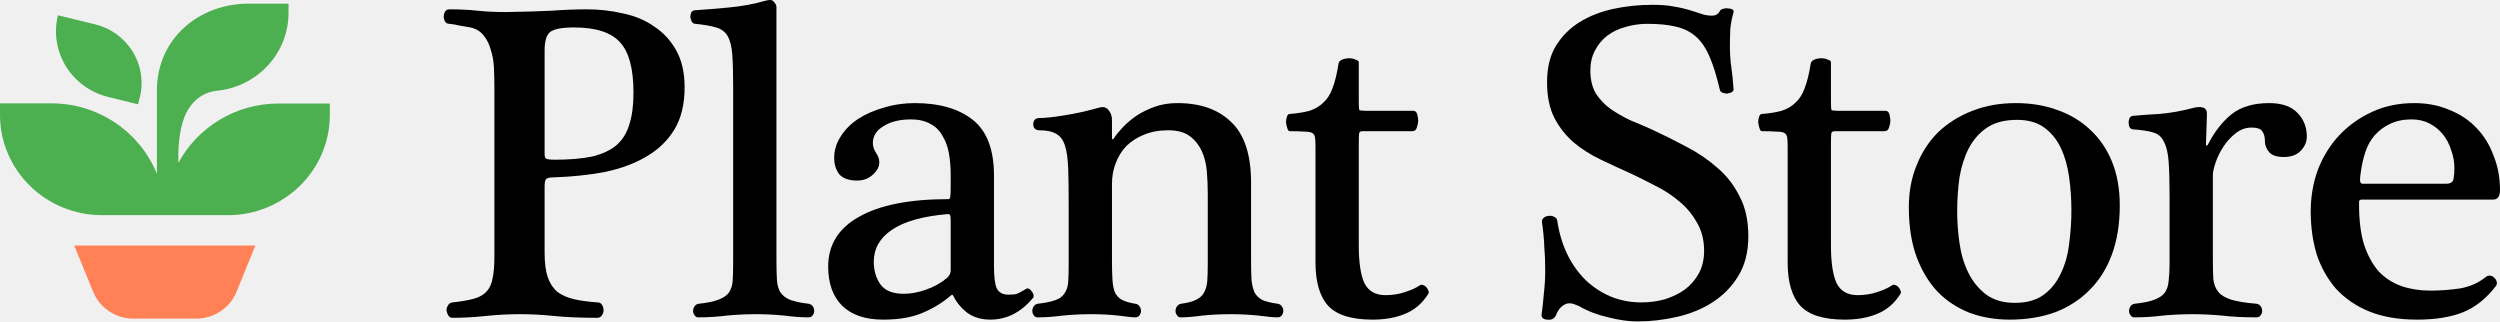
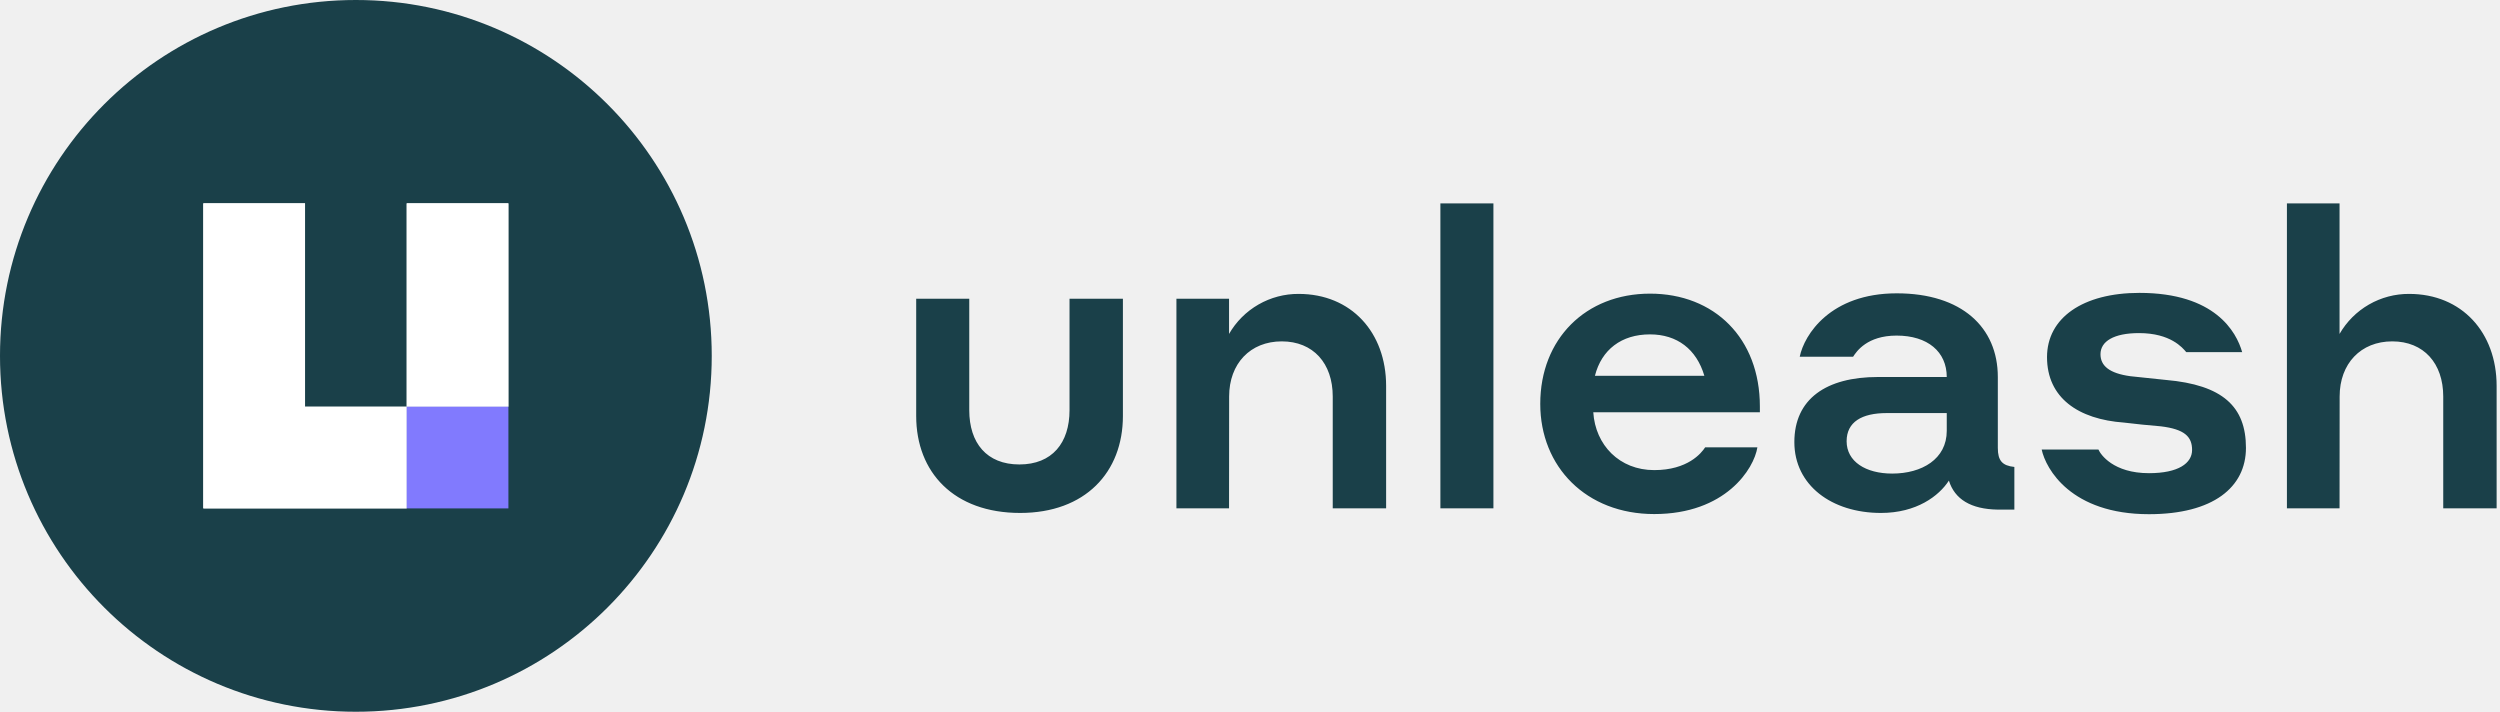
- <svg xmlns="http://www.w3.org/2000/svg" width="700" height="90" viewBox="0 0 700 90" fill="none">
-   <path d="M661.314 55.882C660.884 55.882 660.626 56.051 660.54 56.389C660.54 56.643 660.54 56.981 660.54 57.404C660.54 61.801 661.013 65.521 661.959 68.565C662.99 71.609 664.366 74.104 666.085 76.049C667.891 77.909 669.997 79.261 672.404 80.107C674.897 80.953 677.562 81.375 680.399 81.375C683.322 81.375 686.159 81.164 688.91 80.741C691.661 80.234 694.025 79.177 696.002 77.57C696.432 77.232 696.862 77.105 697.292 77.19C697.808 77.275 698.195 77.486 698.453 77.824C698.796 78.162 699.011 78.543 699.097 78.966C699.183 79.388 699.097 79.769 698.839 80.107C696.088 83.658 692.994 86.111 689.555 87.463C686.116 88.816 681.861 89.493 676.788 89.493C671.63 89.493 667.16 88.732 663.377 87.21C659.68 85.688 656.586 83.574 654.092 80.868C651.685 78.078 649.88 74.865 648.676 71.229C647.559 67.508 647 63.492 647 59.18C647 55.037 647.688 51.105 649.063 47.384C650.525 43.664 652.545 40.451 655.124 37.745C657.703 35.039 660.755 32.883 664.28 31.277C667.805 29.67 671.716 28.867 676.015 28.867C679.625 28.867 682.892 29.501 685.815 30.769C688.824 31.953 691.36 33.644 693.423 35.843C695.487 37.957 697.077 40.535 698.195 43.58C699.398 46.539 700 49.752 700 53.219C700 54.994 699.355 55.882 698.066 55.882H661.314ZM684.912 51.443C686.116 51.443 686.804 51.02 686.976 50.175C687.148 49.329 687.234 48.315 687.234 47.131C687.234 45.355 686.933 43.664 686.331 42.057C685.815 40.366 685.041 38.887 684.01 37.618C682.978 36.35 681.732 35.335 680.27 34.574C678.809 33.813 677.132 33.433 675.241 33.433C672.92 33.433 670.899 33.856 669.18 34.701C667.547 35.462 666.128 36.519 664.925 37.872C663.807 39.14 662.947 40.662 662.346 42.438C661.744 44.214 661.314 46.074 661.056 48.019C660.884 49.033 660.798 49.879 660.798 50.555C660.884 51.147 661.099 51.443 661.443 51.443H684.912Z" fill="black" />
-   <path d="M619.605 72.878C619.605 74.992 619.648 76.767 619.734 78.205C619.906 79.642 620.379 80.826 621.153 81.756C621.927 82.686 623.13 83.405 624.764 83.912C626.397 84.419 628.761 84.8 631.856 85.053C632.372 85.138 632.759 85.392 633.017 85.814C633.275 86.153 633.403 86.576 633.403 87.083C633.403 87.506 633.275 87.886 633.017 88.224C632.759 88.647 632.372 88.859 631.856 88.859C628.159 88.859 624.893 88.689 622.056 88.351C619.219 88.097 616.511 87.971 613.931 87.971C611.18 87.971 608.429 88.097 605.678 88.351C603.013 88.689 600.305 88.859 597.554 88.859C597.124 88.859 596.781 88.647 596.523 88.224C596.265 87.886 596.136 87.506 596.136 87.083C596.136 86.576 596.265 86.153 596.523 85.814C596.781 85.392 597.167 85.138 597.683 85.053C600.09 84.8 601.939 84.419 603.228 83.912C604.604 83.405 605.592 82.728 606.194 81.883C606.796 80.953 607.14 79.853 607.226 78.585C607.398 77.232 607.484 75.583 607.484 73.639V55.121C607.484 50.978 607.398 47.723 607.226 45.355C607.054 42.903 606.624 41.043 605.936 39.775C605.335 38.422 604.346 37.534 602.97 37.111C601.595 36.688 599.704 36.392 597.296 36.223C596.867 36.223 596.523 36.012 596.265 35.589C596.093 35.166 596.007 34.743 596.007 34.321C596.007 33.898 596.093 33.475 596.265 33.052C596.523 32.63 596.91 32.418 597.425 32.418C599.145 32.249 601.509 32.08 604.518 31.911C607.613 31.657 610.751 31.108 613.931 30.262C615.135 29.924 616.124 29.882 616.897 30.135C617.671 30.389 618.015 31.108 617.929 32.291L617.671 40.409C617.671 40.578 617.714 40.705 617.8 40.789C617.886 40.789 618.015 40.705 618.187 40.535C619.992 36.984 622.184 34.152 624.764 32.038C627.429 29.924 630.953 28.867 635.338 28.867C638.948 28.867 641.614 29.797 643.333 31.657C645.052 33.433 645.912 35.631 645.912 38.252C645.912 39.69 645.353 41.001 644.236 42.184C643.118 43.368 641.528 43.96 639.464 43.96C637.487 43.96 636.112 43.495 635.338 42.565C634.564 41.635 634.177 40.62 634.177 39.521C634.177 38.337 633.919 37.407 633.403 36.73C632.974 36.054 631.985 35.716 630.438 35.716C628.804 35.716 627.3 36.266 625.924 37.365C624.635 38.379 623.517 39.605 622.571 41.043C621.626 42.48 620.895 43.96 620.379 45.482C619.863 47.004 619.605 48.188 619.605 49.033V72.878Z" fill="black" />
-   <path d="M593.534 57.531C593.534 62.689 592.803 67.255 591.341 71.229C589.88 75.203 587.774 78.543 585.023 81.249C582.358 83.954 579.134 86.026 575.351 87.463C571.568 88.816 567.356 89.493 562.714 89.493C558.673 89.493 554.933 88.859 551.495 87.59C548.056 86.237 545.09 84.293 542.597 81.756C540.104 79.135 538.126 75.879 536.665 71.99C535.203 68.016 534.473 63.365 534.473 58.038C534.473 53.726 535.203 49.794 536.665 46.243C538.126 42.607 540.147 39.521 542.726 36.984C545.391 34.448 548.572 32.461 552.268 31.023C555.965 29.586 560.006 28.867 564.39 28.867C568.602 28.867 572.471 29.501 575.996 30.769C579.606 32.038 582.701 33.898 585.28 36.35C587.86 38.718 589.88 41.677 591.341 45.228C592.803 48.78 593.534 52.88 593.534 57.531ZM579.993 58.926C579.993 55.713 579.778 52.584 579.349 49.541C578.919 46.497 578.145 43.791 577.027 41.423C575.91 39.056 574.362 37.153 572.385 35.716C570.408 34.279 567.872 33.56 564.777 33.56C561.338 33.56 558.544 34.279 556.395 35.716C554.246 37.153 552.526 39.098 551.237 41.55C550.033 43.918 549.173 46.623 548.658 49.667C548.228 52.711 548.013 55.882 548.013 59.18C548.013 62.055 548.228 65.014 548.658 68.058C549.087 71.102 549.904 73.85 551.108 76.302C552.311 78.754 553.945 80.784 556.008 82.39C558.157 83.997 560.865 84.8 564.132 84.8C567.485 84.8 570.193 84.039 572.256 82.517C574.319 80.995 575.91 79.008 577.027 76.556C578.231 74.104 579.005 71.356 579.349 68.312C579.778 65.183 579.993 62.055 579.993 58.926Z" fill="black" />
-   <path d="M512.666 68.692C512.666 73.427 513.182 76.936 514.214 79.219C515.331 81.502 517.309 82.644 520.146 82.644C522.123 82.644 523.971 82.348 525.691 81.756C527.496 81.164 528.872 80.53 529.817 79.853C530.075 79.684 530.376 79.684 530.72 79.853C531.064 79.938 531.365 80.149 531.623 80.488C531.88 80.741 532.052 81.037 532.138 81.375C532.31 81.714 532.31 82.01 532.138 82.263C530.505 84.884 528.356 86.745 525.691 87.844C523.112 88.943 520.06 89.493 516.535 89.493C510.689 89.493 506.563 88.224 504.155 85.688C501.748 83.067 500.545 79.008 500.545 73.512V40.916C500.545 39.901 500.502 39.098 500.416 38.506C500.33 37.914 500.072 37.492 499.642 37.238C499.212 36.984 498.481 36.857 497.45 36.857C496.504 36.773 495.129 36.73 493.323 36.73C493.065 36.73 492.85 36.477 492.678 35.97C492.507 35.462 492.378 34.913 492.292 34.321C492.292 33.729 492.378 33.179 492.55 32.672C492.721 32.165 492.979 31.911 493.323 31.911C495.472 31.742 497.321 31.446 498.868 31.023C500.416 30.516 501.705 29.755 502.737 28.74C503.855 27.726 504.714 26.373 505.316 24.681C506.004 22.906 506.563 20.623 506.992 17.833C507.078 17.325 507.422 16.945 508.024 16.691C508.626 16.437 509.271 16.311 509.958 16.311C510.646 16.311 511.248 16.437 511.764 16.691C512.365 16.86 512.666 17.114 512.666 17.452V28.36C512.666 29.712 512.709 30.516 512.795 30.769C512.967 30.939 513.526 31.023 514.472 31.023H527.883C528.485 31.023 528.872 31.361 529.043 32.038C529.215 32.714 529.301 33.306 529.301 33.813C529.301 34.321 529.172 34.955 528.915 35.716C528.743 36.392 528.313 36.73 527.625 36.73H513.827C513.225 36.73 512.881 36.9 512.795 37.238C512.709 37.492 512.666 38.548 512.666 40.409V68.692Z" fill="black" />
-   <path d="M445.299 19.735C445.299 22.272 445.815 24.428 446.846 26.203C447.964 27.895 449.34 29.332 450.973 30.516C452.692 31.7 454.541 32.757 456.518 33.687C458.581 34.532 460.559 35.378 462.45 36.223C465.717 37.745 468.941 39.352 472.121 41.043C475.388 42.734 478.311 44.721 480.89 47.004C483.469 49.202 485.533 51.866 487.08 54.994C488.713 58.038 489.53 61.759 489.53 66.156C489.53 70.552 488.585 74.273 486.693 77.317C484.888 80.276 482.481 82.728 479.472 84.673C476.549 86.533 473.239 87.886 469.542 88.732C465.846 89.577 462.149 90 458.452 90C456.045 90 453.337 89.62 450.328 88.859C447.319 88.182 444.568 87.125 442.075 85.688C441.645 85.519 441.215 85.35 440.786 85.18C440.442 85.011 439.969 84.927 439.367 84.927C438.765 84.927 438.121 85.18 437.433 85.688C436.745 86.195 436.143 87.083 435.627 88.351C435.37 88.859 435.026 89.197 434.596 89.366C434.166 89.535 433.693 89.577 433.177 89.493C432.747 89.493 432.361 89.366 432.017 89.112C431.759 88.859 431.63 88.563 431.63 88.224C431.888 86.364 432.103 84.377 432.275 82.263C432.533 80.065 432.662 77.866 432.662 75.668C432.662 73.47 432.576 71.271 432.404 69.073C432.318 66.874 432.103 64.591 431.759 62.224C431.673 61.717 431.845 61.294 432.275 60.956C432.705 60.617 433.177 60.448 433.693 60.448C434.209 60.364 434.682 60.448 435.112 60.702C435.627 60.871 435.928 61.209 436.014 61.717C436.53 65.183 437.476 68.354 438.851 71.229C440.227 74.019 441.946 76.429 444.009 78.458C446.073 80.403 448.394 81.925 450.973 83.024C453.638 84.124 456.518 84.673 459.613 84.673C461.934 84.673 464.126 84.377 466.19 83.785C468.339 83.109 470.23 82.179 471.864 80.995C473.497 79.727 474.786 78.205 475.732 76.429C476.678 74.653 477.151 72.582 477.151 70.214C477.151 67.17 476.463 64.507 475.087 62.224C473.798 59.941 472.164 57.996 470.187 56.389C468.21 54.698 466.018 53.261 463.61 52.077C461.203 50.809 458.925 49.667 456.776 48.653C453.939 47.384 451.102 46.074 448.265 44.721C445.428 43.368 442.892 41.762 440.657 39.901C438.421 37.957 436.616 35.674 435.241 33.052C433.865 30.347 433.177 27.007 433.177 23.033C433.177 18.974 433.994 15.592 435.627 12.886C437.347 10.096 439.582 7.855 442.333 6.164C445.084 4.473 448.222 3.247 451.747 2.486C455.271 1.725 458.925 1.344 462.708 1.344C465.115 1.344 467.135 1.514 468.769 1.852C470.488 2.105 472.379 2.57 474.443 3.247C475.56 3.585 476.463 3.881 477.151 4.135C477.924 4.304 478.655 4.388 479.343 4.388C480.374 4.388 481.105 3.966 481.535 3.12C481.707 2.782 482.008 2.57 482.438 2.486C482.954 2.317 483.426 2.275 483.856 2.359C484.286 2.359 484.673 2.444 485.017 2.613C485.361 2.782 485.49 3.036 485.404 3.374C484.974 4.896 484.673 6.418 484.501 7.94C484.415 9.462 484.372 11.068 484.372 12.759C484.372 14.958 484.501 16.945 484.759 18.72C485.017 20.496 485.232 22.61 485.404 25.062C485.404 25.316 485.232 25.569 484.888 25.823C484.544 25.992 484.114 26.119 483.598 26.203C483.168 26.203 482.739 26.119 482.309 25.95C481.879 25.781 481.621 25.485 481.535 25.062C480.675 21.342 479.73 18.298 478.698 15.93C477.666 13.478 476.377 11.575 474.829 10.223C473.282 8.87 471.391 7.94 469.155 7.432C467.006 6.925 464.384 6.671 461.289 6.671C459.14 6.671 457.077 6.967 455.1 7.559C453.208 8.067 451.532 8.87 450.07 9.969C448.609 11.068 447.448 12.463 446.589 14.155C445.729 15.761 445.299 17.621 445.299 19.735Z" fill="black" />
-   <path d="M380.458 68.692C380.458 73.427 380.974 76.936 382.006 79.219C383.123 81.502 385.101 82.644 387.938 82.644C389.915 82.644 391.763 82.348 393.483 81.756C395.288 81.164 396.663 80.53 397.609 79.853C397.867 79.684 398.168 79.684 398.512 79.853C398.856 79.938 399.157 80.149 399.414 80.488C399.672 80.741 399.844 81.037 399.93 81.375C400.102 81.714 400.102 82.01 399.93 82.263C398.297 84.884 396.148 86.745 393.483 87.844C390.903 88.943 387.852 89.493 384.327 89.493C378.481 89.493 374.354 88.224 371.947 85.688C369.54 83.067 368.337 79.008 368.337 73.512V40.916C368.337 39.901 368.294 39.098 368.208 38.506C368.122 37.914 367.864 37.492 367.434 37.238C367.004 36.984 366.273 36.857 365.242 36.857C364.296 36.773 362.92 36.73 361.115 36.73C360.857 36.73 360.642 36.477 360.47 35.97C360.298 35.462 360.169 34.913 360.083 34.321C360.083 33.729 360.169 33.179 360.341 32.672C360.513 32.165 360.771 31.911 361.115 31.911C363.264 31.742 365.113 31.446 366.66 31.023C368.208 30.516 369.497 29.755 370.529 28.74C371.646 27.726 372.506 26.373 373.108 24.681C373.796 22.906 374.354 20.623 374.784 17.833C374.87 17.325 375.214 16.945 375.816 16.691C376.418 16.437 377.062 16.311 377.75 16.311C378.438 16.311 379.04 16.437 379.556 16.691C380.157 16.86 380.458 17.114 380.458 17.452V28.36C380.458 29.712 380.501 30.516 380.587 30.769C380.759 30.939 381.318 31.023 382.264 31.023H395.675C396.277 31.023 396.663 31.361 396.835 32.038C397.007 32.714 397.093 33.306 397.093 33.813C397.093 34.321 396.964 34.955 396.706 35.716C396.534 36.392 396.105 36.73 395.417 36.73H381.619C381.017 36.73 380.673 36.9 380.587 37.238C380.501 37.492 380.458 38.548 380.458 40.409V68.692Z" fill="black" />
-   <path d="M311.353 72.878C311.353 74.992 311.396 76.767 311.482 78.205C311.568 79.642 311.783 80.826 312.127 81.756C312.557 82.686 313.202 83.405 314.061 83.912C315.007 84.419 316.296 84.8 317.93 85.053C318.446 85.138 318.833 85.392 319.09 85.814C319.348 86.153 319.477 86.576 319.477 87.083C319.477 87.506 319.348 87.886 319.09 88.224C318.833 88.647 318.446 88.859 317.93 88.859C317.07 88.859 315.437 88.689 313.03 88.351C310.708 88.097 308.258 87.971 305.679 87.971C302.928 87.971 300.263 88.097 297.684 88.351C295.105 88.689 292.698 88.859 290.463 88.859C290.033 88.859 289.689 88.647 289.431 88.224C289.173 87.886 289.044 87.506 289.044 87.083C289.044 86.576 289.173 86.153 289.431 85.814C289.689 85.392 290.076 85.138 290.592 85.053C292.741 84.8 294.374 84.462 295.492 84.039C296.695 83.616 297.555 82.982 298.071 82.136C298.673 81.291 299.017 80.192 299.103 78.839C299.189 77.486 299.232 75.752 299.232 73.639V57.658C299.232 53.515 299.189 50.09 299.103 47.384C299.017 44.594 298.716 42.396 298.2 40.789C297.684 39.183 296.867 38.083 295.75 37.492C294.632 36.815 293.042 36.477 290.978 36.477C290.463 36.477 290.033 36.308 289.689 35.97C289.431 35.631 289.302 35.251 289.302 34.828C289.302 34.321 289.431 33.898 289.689 33.56C290.033 33.221 290.463 33.052 290.978 33.052C292.612 33.052 294.976 32.799 298.071 32.291C301.252 31.784 304.476 31.065 307.743 30.135C308.946 29.797 309.849 30.051 310.451 30.896C311.052 31.657 311.353 32.545 311.353 33.56V38.633C311.353 38.802 311.396 38.929 311.482 39.014C311.654 39.014 311.783 38.929 311.869 38.76C312.471 37.83 313.288 36.815 314.319 35.716C315.437 34.532 316.726 33.433 318.188 32.418C319.735 31.404 321.455 30.558 323.346 29.882C325.237 29.205 327.344 28.867 329.665 28.867C336.112 28.867 341.142 30.643 344.752 34.194C348.449 37.661 350.297 43.326 350.297 51.189V72.878C350.297 75.161 350.34 77.021 350.426 78.458C350.598 79.896 350.899 81.079 351.329 82.01C351.845 82.855 352.575 83.532 353.521 84.039C354.553 84.462 355.971 84.8 357.777 85.053C358.292 85.138 358.679 85.392 358.937 85.814C359.195 86.153 359.324 86.576 359.324 87.083C359.324 87.506 359.195 87.886 358.937 88.224C358.679 88.647 358.292 88.859 357.777 88.859C356.659 88.859 354.811 88.689 352.232 88.351C349.739 88.097 347.202 87.971 344.623 87.971C341.872 87.971 339.25 88.097 336.757 88.351C334.264 88.689 332.201 88.859 330.567 88.859C330.138 88.859 329.794 88.647 329.536 88.224C329.278 87.886 329.149 87.506 329.149 87.083C329.149 86.576 329.278 86.153 329.536 85.814C329.794 85.392 330.18 85.138 330.696 85.053C332.588 84.8 334.006 84.419 334.952 83.912C335.983 83.405 336.714 82.728 337.144 81.883C337.66 80.953 337.961 79.853 338.047 78.585C338.133 77.232 338.176 75.583 338.176 73.639V54.36C338.176 52.246 338.09 50.133 337.918 48.019C337.746 45.905 337.273 44.002 336.499 42.311C335.726 40.62 334.608 39.225 333.146 38.126C331.685 37.026 329.665 36.477 327.086 36.477C324.507 36.477 322.228 36.9 320.251 37.745C318.36 38.506 316.726 39.563 315.351 40.916C314.061 42.269 313.073 43.875 312.385 45.736C311.697 47.511 311.353 49.414 311.353 51.443V72.878Z" fill="black" />
-   <path d="M266.192 61.97C266.192 61.04 266.149 60.49 266.063 60.321C265.977 60.068 265.762 59.941 265.418 59.941C258.369 60.533 253.125 62.012 249.686 64.38C246.333 66.663 244.657 69.622 244.657 73.258C244.657 75.795 245.302 77.951 246.591 79.727C247.881 81.418 250.03 82.263 253.039 82.263C255.016 82.263 257.079 81.883 259.229 81.122C261.464 80.361 263.441 79.261 265.16 77.824C265.848 77.148 266.192 76.471 266.192 75.795V61.97ZM278.314 74.526C278.314 77.486 278.572 79.558 279.088 80.741C279.689 81.925 280.807 82.517 282.44 82.517C283.386 82.517 284.16 82.432 284.761 82.263C285.363 82.01 286.223 81.544 287.341 80.868C287.598 80.699 287.856 80.699 288.114 80.868C288.458 81.037 288.716 81.291 288.888 81.629C289.146 81.883 289.318 82.221 289.404 82.644C289.49 82.982 289.404 83.278 289.146 83.532C285.793 87.506 281.839 89.493 277.282 89.493C274.789 89.493 272.64 88.859 270.834 87.59C269.115 86.237 267.826 84.673 266.966 82.897C266.794 82.475 266.536 82.432 266.192 82.771C263.957 84.715 261.335 86.322 258.326 87.59C255.403 88.859 251.706 89.493 247.236 89.493C242.336 89.493 238.553 88.224 235.888 85.688C233.223 83.067 231.89 79.388 231.89 74.653C231.89 68.565 234.77 63.915 240.53 60.702C246.29 57.404 254.672 55.755 265.676 55.755C265.848 55.755 265.977 55.544 266.063 55.121C266.149 54.698 266.192 53.726 266.192 52.204V48.78C266.192 46.666 266.02 44.679 265.676 42.819C265.332 40.958 264.731 39.352 263.871 37.999C263.097 36.561 261.98 35.462 260.518 34.701C259.057 33.856 257.251 33.433 255.102 33.433C251.921 33.433 249.342 34.067 247.365 35.335C245.388 36.519 244.399 38.083 244.399 40.028C244.399 40.958 244.7 41.888 245.302 42.819C245.903 43.664 246.204 44.552 246.204 45.482C246.204 46.666 245.602 47.807 244.399 48.906C243.195 50.006 241.734 50.555 240.014 50.555C237.693 50.555 236.017 49.963 234.985 48.78C234.04 47.511 233.567 45.989 233.567 44.214C233.567 42.1 234.169 40.113 235.372 38.252C236.576 36.308 238.209 34.659 240.272 33.306C242.336 31.953 244.743 30.896 247.494 30.135C250.245 29.29 253.125 28.867 256.134 28.867C263.011 28.867 268.427 30.431 272.382 33.56C276.336 36.688 278.314 41.888 278.314 49.16V74.526Z" fill="black" />
-   <path d="M205.283 23.794C205.283 20.158 205.197 17.283 205.025 15.169C204.853 12.971 204.423 11.28 203.735 10.096C203.047 8.912 201.973 8.109 200.511 7.686C199.136 7.263 197.201 6.925 194.708 6.671C194.278 6.671 193.935 6.46 193.677 6.037C193.505 5.614 193.376 5.192 193.29 4.769C193.29 4.346 193.376 3.923 193.548 3.501C193.806 3.078 194.192 2.866 194.708 2.866C197.287 2.697 200.382 2.444 203.993 2.105C207.69 1.767 211.128 1.133 214.309 0.203C215.513 -0.135 216.287 -0.051 216.63 0.457C217.06 0.879 217.318 1.344 217.404 1.852V72.878C217.404 74.992 217.447 76.767 217.533 78.205C217.619 79.642 217.92 80.826 218.436 81.756C219.038 82.686 219.94 83.405 221.144 83.912C222.433 84.419 224.196 84.8 226.431 85.054C226.947 85.138 227.334 85.392 227.592 85.814C227.849 86.153 227.978 86.576 227.978 87.083C227.978 87.506 227.849 87.886 227.592 88.224C227.334 88.647 226.947 88.859 226.431 88.859C224.368 88.859 222.047 88.689 219.467 88.351C216.888 88.097 214.309 87.971 211.73 87.971C208.979 87.971 206.271 88.097 203.606 88.351C200.941 88.689 198.233 88.859 195.482 88.859C195.052 88.859 194.708 88.647 194.45 88.224C194.192 87.886 194.064 87.506 194.064 87.083C194.064 86.576 194.192 86.153 194.45 85.814C194.708 85.392 195.095 85.138 195.611 85.054C198.018 84.8 199.866 84.419 201.156 83.912C202.531 83.405 203.52 82.728 204.122 81.883C204.724 80.953 205.068 79.853 205.154 78.585C205.24 77.232 205.283 75.583 205.283 73.639V23.794Z" fill="black" />
-   <path d="M152.488 70.722C152.488 73.596 152.789 75.922 153.391 77.697C153.992 79.388 154.895 80.741 156.099 81.756C157.388 82.686 158.936 83.362 160.741 83.785C162.632 84.208 164.825 84.504 167.318 84.673C167.919 84.673 168.349 84.927 168.607 85.434C168.865 85.857 168.994 86.364 168.994 86.956C168.994 87.463 168.822 87.928 168.478 88.351C168.22 88.774 167.791 88.985 167.189 88.985C162.546 88.985 158.549 88.816 155.196 88.478C151.929 88.14 148.748 87.971 145.653 87.971C142.387 87.971 139.163 88.14 135.982 88.478C132.801 88.816 129.706 88.985 126.697 88.985C126.181 88.985 125.795 88.774 125.537 88.351C125.279 87.928 125.107 87.463 125.021 86.956C125.021 86.449 125.15 85.984 125.408 85.561C125.666 85.054 126.095 84.758 126.697 84.673C129.104 84.419 131.082 84.081 132.629 83.658C134.177 83.236 135.38 82.559 136.24 81.629C137.099 80.699 137.658 79.473 137.916 77.951C138.26 76.429 138.432 74.4 138.432 71.863V24.555C138.432 22.695 138.389 20.834 138.303 18.974C138.217 17.114 137.916 15.423 137.4 13.901C136.971 12.294 136.283 10.941 135.337 9.842C134.477 8.743 133.274 8.024 131.726 7.686C130.781 7.517 129.792 7.348 128.76 7.179C127.729 6.925 126.74 6.756 125.795 6.671C125.279 6.671 124.892 6.46 124.634 6.037C124.376 5.614 124.247 5.149 124.247 4.642C124.247 4.135 124.376 3.67 124.634 3.247C124.892 2.824 125.279 2.613 125.795 2.613C128.717 2.613 131.34 2.74 133.661 2.993C135.982 3.247 138.69 3.374 141.785 3.374C146.943 3.289 151.198 3.162 154.551 2.993C157.99 2.74 161.257 2.613 164.352 2.613C167.791 2.613 171.143 2.993 174.41 3.754C177.763 4.431 180.686 5.657 183.179 7.432C185.758 9.123 187.821 11.364 189.369 14.155C190.916 16.945 191.69 20.369 191.69 24.428C191.69 29.163 190.744 33.095 188.853 36.223C186.962 39.352 184.34 41.888 180.987 43.833C177.72 45.778 173.851 47.215 169.381 48.145C164.911 48.991 160.096 49.498 154.938 49.667C154.078 49.667 153.434 49.794 153.004 50.048C152.66 50.302 152.488 51.02 152.488 52.204V70.722ZM152.488 43.199C152.488 43.875 152.66 44.298 153.004 44.467C153.434 44.636 154.164 44.721 155.196 44.721C159.409 44.721 162.933 44.425 165.77 43.833C168.607 43.157 170.885 42.1 172.605 40.662C174.324 39.14 175.528 37.196 176.215 34.828C176.989 32.461 177.376 29.501 177.376 25.95C177.376 19.27 176.13 14.577 173.636 11.871C171.143 9.081 166.845 7.686 160.741 7.686C157.388 7.686 155.153 8.109 154.035 8.954C153.004 9.8 152.488 11.533 152.488 14.155V43.199Z" fill="black" />
-   <path fill-rule="evenodd" clip-rule="evenodd" d="M80.742 1.027H69.534C55.86 1.027 43.935 10.684 43.935 25.367V48.693C39.273 37.14 27.796 28.939 14.391 28.939H0V32.158C0 47.635 12.777 60.245 28.558 60.245H63.795C79.531 60.245 92.353 47.679 92.353 32.202V28.983H78.007C65.858 28.983 55.277 35.729 49.943 45.606C49.853 42.343 50.032 38.904 50.749 35.729C52.677 26.866 58.774 25.588 60.702 25.411C60.943 25.389 61.036 25.386 61.195 25.367C72.224 24.044 80.787 14.829 80.787 3.585V1.027H80.742ZM16.274 4.29L26.585 6.804C35.821 9.052 41.424 18.224 39.138 27.307L38.645 29.203L30.216 27.131C25.106 25.852 20.981 22.677 18.426 18.533C15.915 14.388 14.974 9.317 16.229 4.29H16.274Z" fill="#4CAF50" />
-   <path d="M20.803 68.756H71.508L66.218 81.719C64.379 86.261 59.896 89.215 54.92 89.215H37.391C32.414 89.215 27.931 86.261 26.093 81.719L20.803 68.8V68.756Z" fill="#FF8155" />
+ <svg xmlns="http://www.w3.org/2000/svg" width="562" height="160" viewBox="0 0 562 160" fill="none">
+   <path d="M80 160C124.183 160 160 124.183 160 80C160 35.817 124.183 0 80 0C35.817 0 0 35.817 0 80C0 124.183 35.817 160 80 160Z" fill="#1A4049" />
+   <path d="M91.43 45.71V91.43H114.28V45.71H91.43ZM68.57 68.57V45.71H45.71V114.28H91.43V91.43H68.57V68.57Z" fill="white" />
+   <path d="M91.43 45.71V91.43H114.28V45.71H91.43ZM68.57 68.57V45.71H45.71V114.28H91.43V91.43H68.57V68.57Z" fill="white" />
+   <path d="M91.43 91.43H114.29V114.29H91.43V91.43Z" fill="#817AFE" />
+   <path d="M205.96 93.51V67.15H217.89V92.21C217.89 99.57 221.8 104.41 229.16 104.41C236.52 104.41 240.43 99.57 240.43 92.21V67.15H252.43V93.51C252.43 106.18 243.95 115.31 229.33 115.31C214.44 115.31 205.96 106.18 205.96 93.51ZM276.29 114.28H264.46V67.15H276.29V75.07C277.869 72.32 280.15 70.038 282.9 68.457C285.649 66.876 288.768 66.052 291.94 66.07C303.77 66.07 311.6 74.74 311.6 86.75V114.28H299.6V89.13C299.6 81.68 295.22 76.74 288.14 76.74C281.06 76.74 276.31 81.74 276.31 89.13L276.29 114.28ZM323.8 45.72H335.72V114.28H323.8V45.72ZM395.62 91.38V92.68H358.17C358.64 100.04 364.04 105.68 371.86 105.68C379.41 105.68 382.48 101.86 383.32 100.56H395.06C394.31 105.4 387.89 115.56 371.86 115.56C356.59 115.56 346.25 104.95 346.25 90.79C346.25 76.16 356.49 66.01 370.93 66.01C385.37 66.01 395.62 76 395.62 91.38ZM358.54 84.48H383.14C381.37 78.48 376.99 75.17 370.93 75.17C364.5 75.16 360.03 78.61 358.54 84.47V84.48ZM422.16 84.75H437.63C437.63 79.07 433.34 75.44 426.36 75.44C419.74 75.44 417.36 78.98 416.58 80.19H404.58C405.58 75.25 411.47 65.94 426.38 65.94C441 65.94 449.11 73.58 449.11 84.75V100.68C449.11 103.57 450.11 104.68 452.83 104.97V114.56H449.11C443.05 114.47 439.42 112.23 438.11 108.04C435.88 111.49 430.85 115.31 422.84 115.31C411.75 115.31 403.37 109.07 403.37 99.38C403.37 89.69 410.52 84.75 422.16 84.75ZM437.63 96.86V92.86H424.12C418.53 92.86 415.12 94.86 415.12 99.19C415.12 103.76 419.41 106.46 425.37 106.46C432.04 106.46 437.63 103.2 437.63 96.86ZM477.5 95C467.16 94.26 460.17 89.41 460.17 80.28C460.17 71.43 468.27 65.84 480.94 65.84C497.94 65.84 502.74 74.6 504.04 79.16H491.47C490.63 78.16 487.93 74.88 480.85 74.88C475.17 74.88 472.19 76.74 472.19 79.63C472.19 82.24 474.19 83.92 478.89 84.57L486.89 85.41C499.66 86.52 504.89 91.41 504.89 100.68C504.89 109.53 497.53 115.59 483.09 115.59C465.58 115.59 459.9 105.43 458.97 101.06H471.73C472.2 102.17 475.08 106.37 483.09 106.37C489.71 106.37 492.78 104.13 492.78 101.15C492.78 98.17 491.11 96.49 485.78 95.84C482.43 95.56 480.76 95.38 477.5 95ZM525.93 114.28H514.1V45.72H525.93V75.07C527.509 72.32 529.79 70.038 532.54 68.457C535.289 66.876 538.408 66.052 541.58 66.07C553.41 66.07 561.24 74.74 561.24 86.75V114.28H549.24V89.13C549.24 81.68 544.86 76.74 537.78 76.74C530.7 76.74 525.95 81.74 525.95 89.13L525.93 114.28Z" fill="#1A4049" />
</svg>
